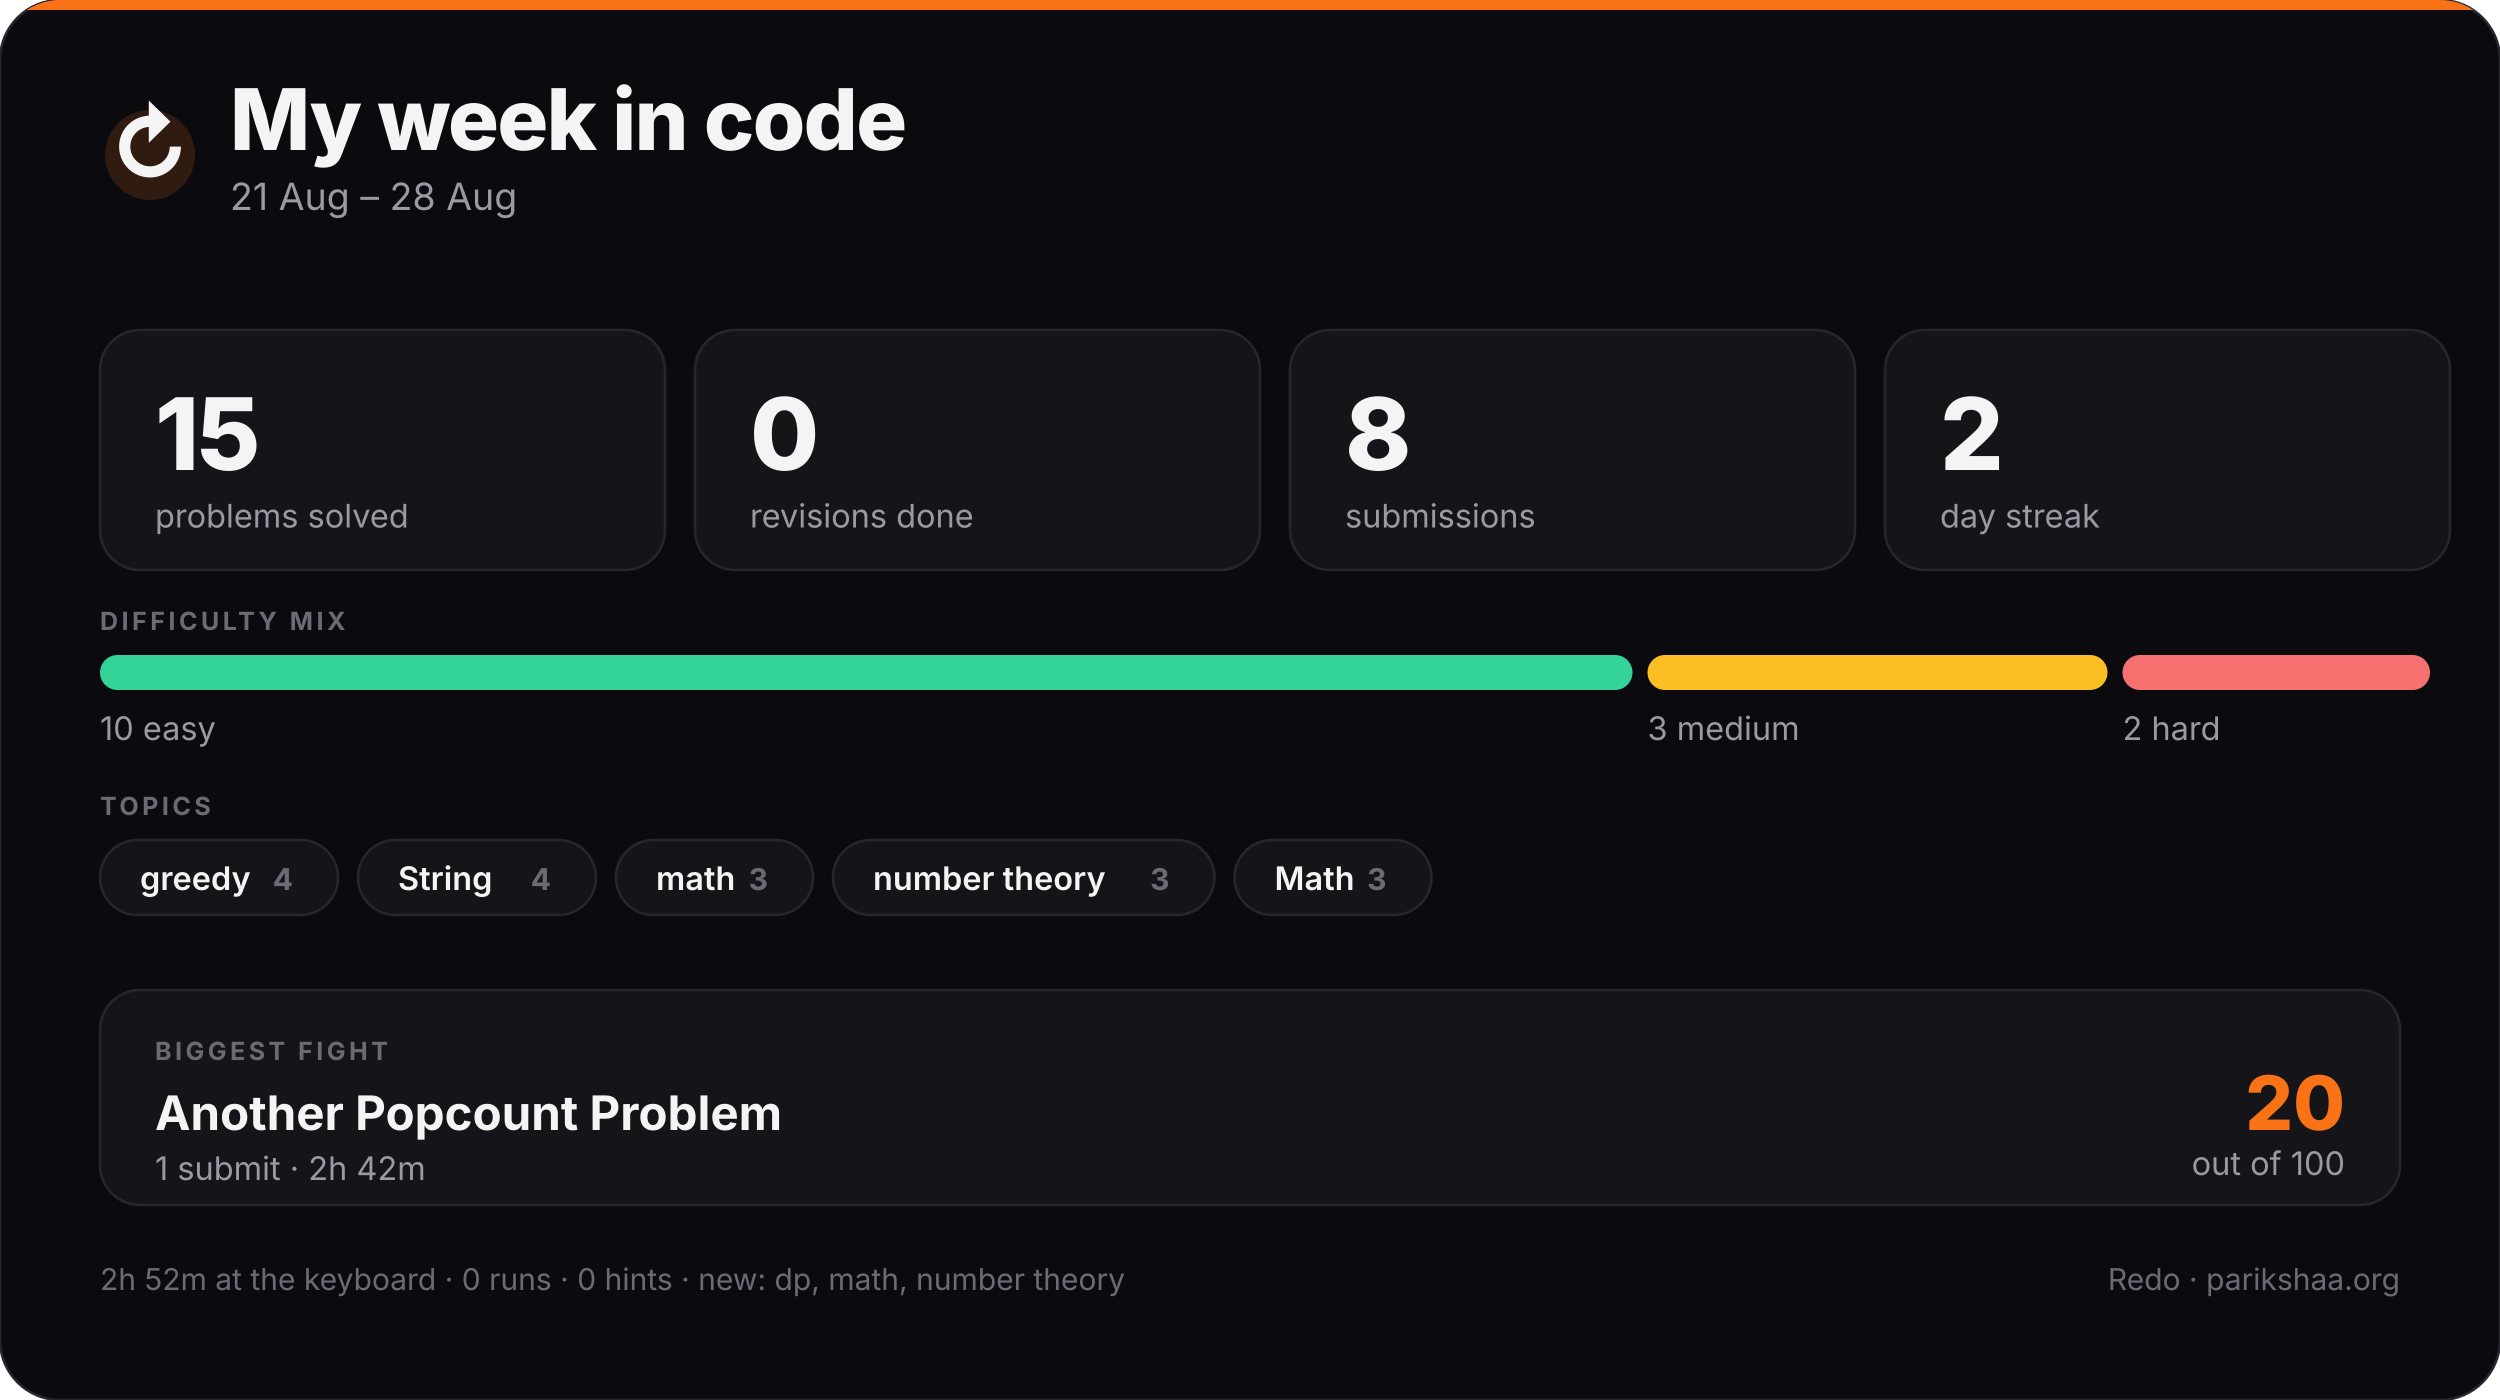
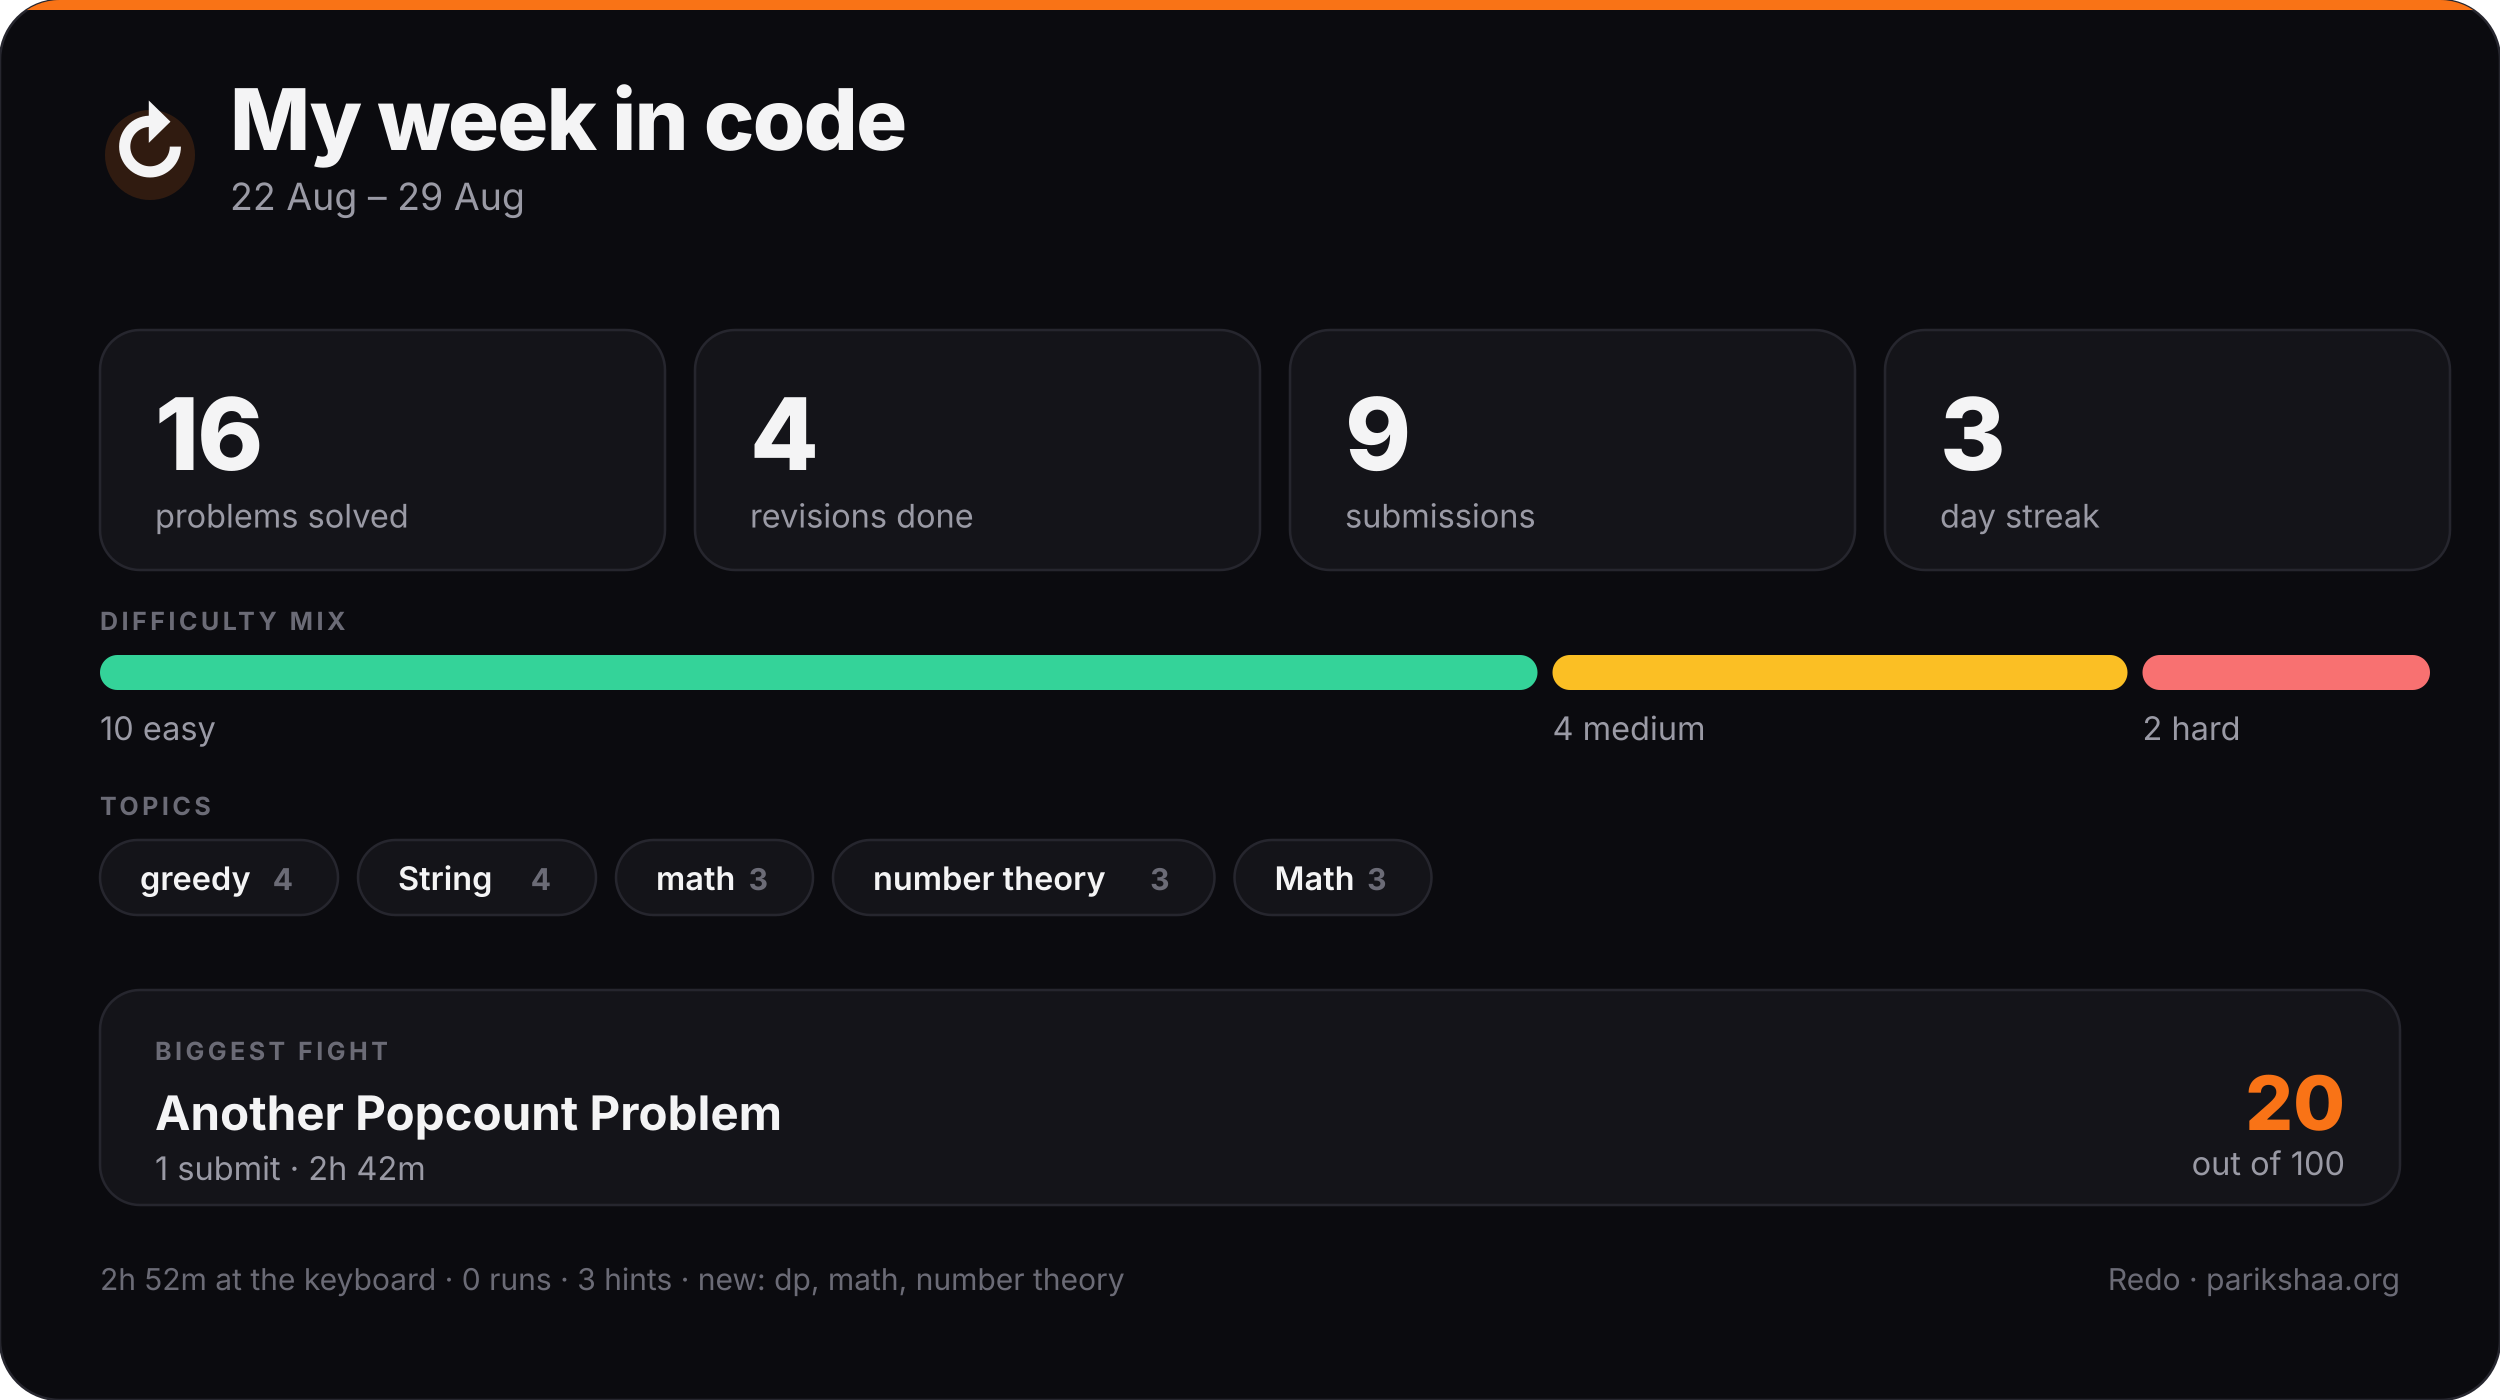
<svg xmlns="http://www.w3.org/2000/svg" width="1000" height="560" viewBox="0 0 1000 560" role="img" aria-label="Week in code">
  <style>
    text { font-family: -apple-system, BlinkMacSystemFont, "Segoe UI", Inter, sans-serif; }
    .title { fill: #f4f4f5; font-size: 34px; font-weight: 800; letter-spacing: -0.02em; }
    .sub { fill: #9a9aa5; font-size: 15px; }
    .big { fill: #f4f4f5; font-size: 40px; font-weight: 800; letter-spacing: -0.02em; }
    .small { fill: #9a9aa5; font-size: 13px; }
    .label { fill: #6b6b76; font-size: 10px; letter-spacing: 0.14em; font-weight: 700; }
    .chip { fill: #f4f4f5; font-size: 13px; font-weight: 600; }
    .chipCount { fill: #6b6b76; font-size: 12px; font-weight: 700; }
    .fightTitle { fill: #f4f4f5; font-size: 19px; font-weight: 700; }
    .fightScore { fill: #f97316; font-size: 30px; font-weight: 800; }
    .foot { fill: #6b6b76; font-size: 12px; }
    .rise { animation: rise 620ms cubic-bezier(.2,.8,.2,1) both; }
    @keyframes rise { from { opacity: 0; transform: translateY(8px); } to { opacity: 1; transform: none; } }
    @media (prefers-reduced-motion: reduce) { .rise { animation: none; } }
  </style>
  <defs>
    <clipPath id="card">
      <rect width="1000" height="560" rx="24" />
    </clipPath>
  </defs>
  <rect width="1000" height="560" rx="24" fill="#0b0b0f" stroke="#26262e" />
  <rect x="0" y="0" width="1000" height="4" fill="#f97316" clip-path="url(#card)" />
  <circle cx="60" cy="62" r="18" fill="#f97316" opacity="0.16" />
  <text x="60" y="71" class="title" fill="#f97316" text-anchor="middle" font-size="24">↻</text>
  <text x="92" y="60" class="title">My week in code</text>
-   <text x="92" y="84" class="sub">21 Aug – 28 Aug</text>
+   <text x="92" y="84" class="sub">22 Aug – 29 Aug</text>
  <g class="rise" style="animation-delay:0s">
    <rect x="40" y="132" width="226" height="96" rx="16" fill="#141419" stroke="#26262e" />
-     <text x="62" y="188" class="big">15</text>
+     <text x="62" y="188" class="big">16</text>
    <text x="62" y="211" class="small">problems solved</text>
  </g>
  <g class="rise" style="animation-delay:0.07s">
    <rect x="278" y="132" width="226" height="96" rx="16" fill="#141419" stroke="#26262e" />
-     <text x="300" y="188" class="big">0</text>
+     <text x="300" y="188" class="big">4</text>
    <text x="300" y="211" class="small">revisions done</text>
  </g>
  <g class="rise" style="animation-delay:0.14s">
    <rect x="516" y="132" width="226" height="96" rx="16" fill="#141419" stroke="#26262e" />
-     <text x="538" y="188" class="big">8</text>
+     <text x="538" y="188" class="big">9</text>
    <text x="538" y="211" class="small">submissions</text>
  </g>
  <g class="rise" style="animation-delay:0.21s">
    <rect x="754" y="132" width="226" height="96" rx="16" fill="#141419" stroke="#26262e" />
-     <text x="776" y="188" class="big">2</text>
+     <text x="776" y="188" class="big">3</text>
    <text x="776" y="211" class="small">day streak</text>
  </g>
  <text x="40" y="252" class="label">DIFFICULTY MIX</text>
-   <rect x="40" y="262" width="613" height="14" rx="7" fill="#34d399" />
+   <rect x="40" y="262" width="575" height="14" rx="7" fill="#34d399" />
  <text x="40" y="296" class="small" fill="#34d399">10 easy</text>
-   <rect x="659" y="262" width="184" height="14" rx="7" fill="#fbbf24" />
-   <text x="659" y="296" class="small" fill="#fbbf24">3 medium</text>
-   <rect x="849" y="262" width="123" height="14" rx="7" fill="#f87171" />
-   <text x="849" y="296" class="small" fill="#f87171">2 hard</text>
+   <rect x="621" y="262" width="230" height="14" rx="7" fill="#fbbf24" />
+   <text x="621" y="296" class="small" fill="#fbbf24">4 medium</text>
+   <rect x="857" y="262" width="115" height="14" rx="7" fill="#f87171" />
+   <text x="857" y="296" class="small" fill="#f87171">2 hard</text>
  <text x="40" y="326" class="label">TOPICS</text>
  <g class="rise">
    <rect x="40" y="336" width="95.2" height="30" rx="15" fill="#141419" stroke="#26262e" />
    <text x="56" y="356" class="chip">greedy</text>
    <text x="117.2" y="356" class="chipCount" text-anchor="end">4</text>
  </g>
  <g class="rise">
    <rect x="143.2" y="336" width="95.2" height="30" rx="15" fill="#141419" stroke="#26262e" />
    <text x="159.2" y="356" class="chip">String</text>
    <text x="220.4" y="356" class="chipCount" text-anchor="end">4</text>
  </g>
  <g class="rise">
    <rect x="246.4" y="336" width="78.8" height="30" rx="15" fill="#141419" stroke="#26262e" />
    <text x="262.4" y="356" class="chip">math</text>
    <text x="307.2" y="356" class="chipCount" text-anchor="end">3</text>
  </g>
  <g class="rise">
    <rect x="333.2" y="336" width="152.6" height="30" rx="15" fill="#141419" stroke="#26262e" />
    <text x="349.2" y="356" class="chip">number theory</text>
    <text x="467.8" y="356" class="chipCount" text-anchor="end">3</text>
  </g>
  <g class="rise">
    <rect x="493.8" y="336" width="78.8" height="30" rx="15" fill="#141419" stroke="#26262e" />
    <text x="509.8" y="356" class="chip">Math</text>
    <text x="554.6" y="356" class="chipCount" text-anchor="end">3</text>
  </g>
  <g class="rise" style="animation-delay:.25s">
    <rect x="40" y="396" width="920" height="86" rx="16" fill="#141419" stroke="#26262e" />
    <text x="62" y="424" class="label">BIGGEST FIGHT</text>
    <text x="62" y="452" class="fightTitle">Another Popcount Problem</text>
    <text x="62" y="472" class="small">1 submit · 2h 42m</text>
    <text x="938" y="452" class="fightScore" text-anchor="end">20</text>
    <text x="938" y="470" class="small" text-anchor="end">out of 100</text>
  </g>
-   <text x="40" y="516" class="foot">2h 52m at the keyboard · 0 runs · 0 hints · new: dp, math, number theory</text>
+   <text x="40" y="516" class="foot">2h 52m at the keyboard · 0 runs · 3 hints · new: dp, math, number theory</text>
  <text x="960" y="516" class="foot" text-anchor="end">Redo · parikshaa.org</text>
</svg>
